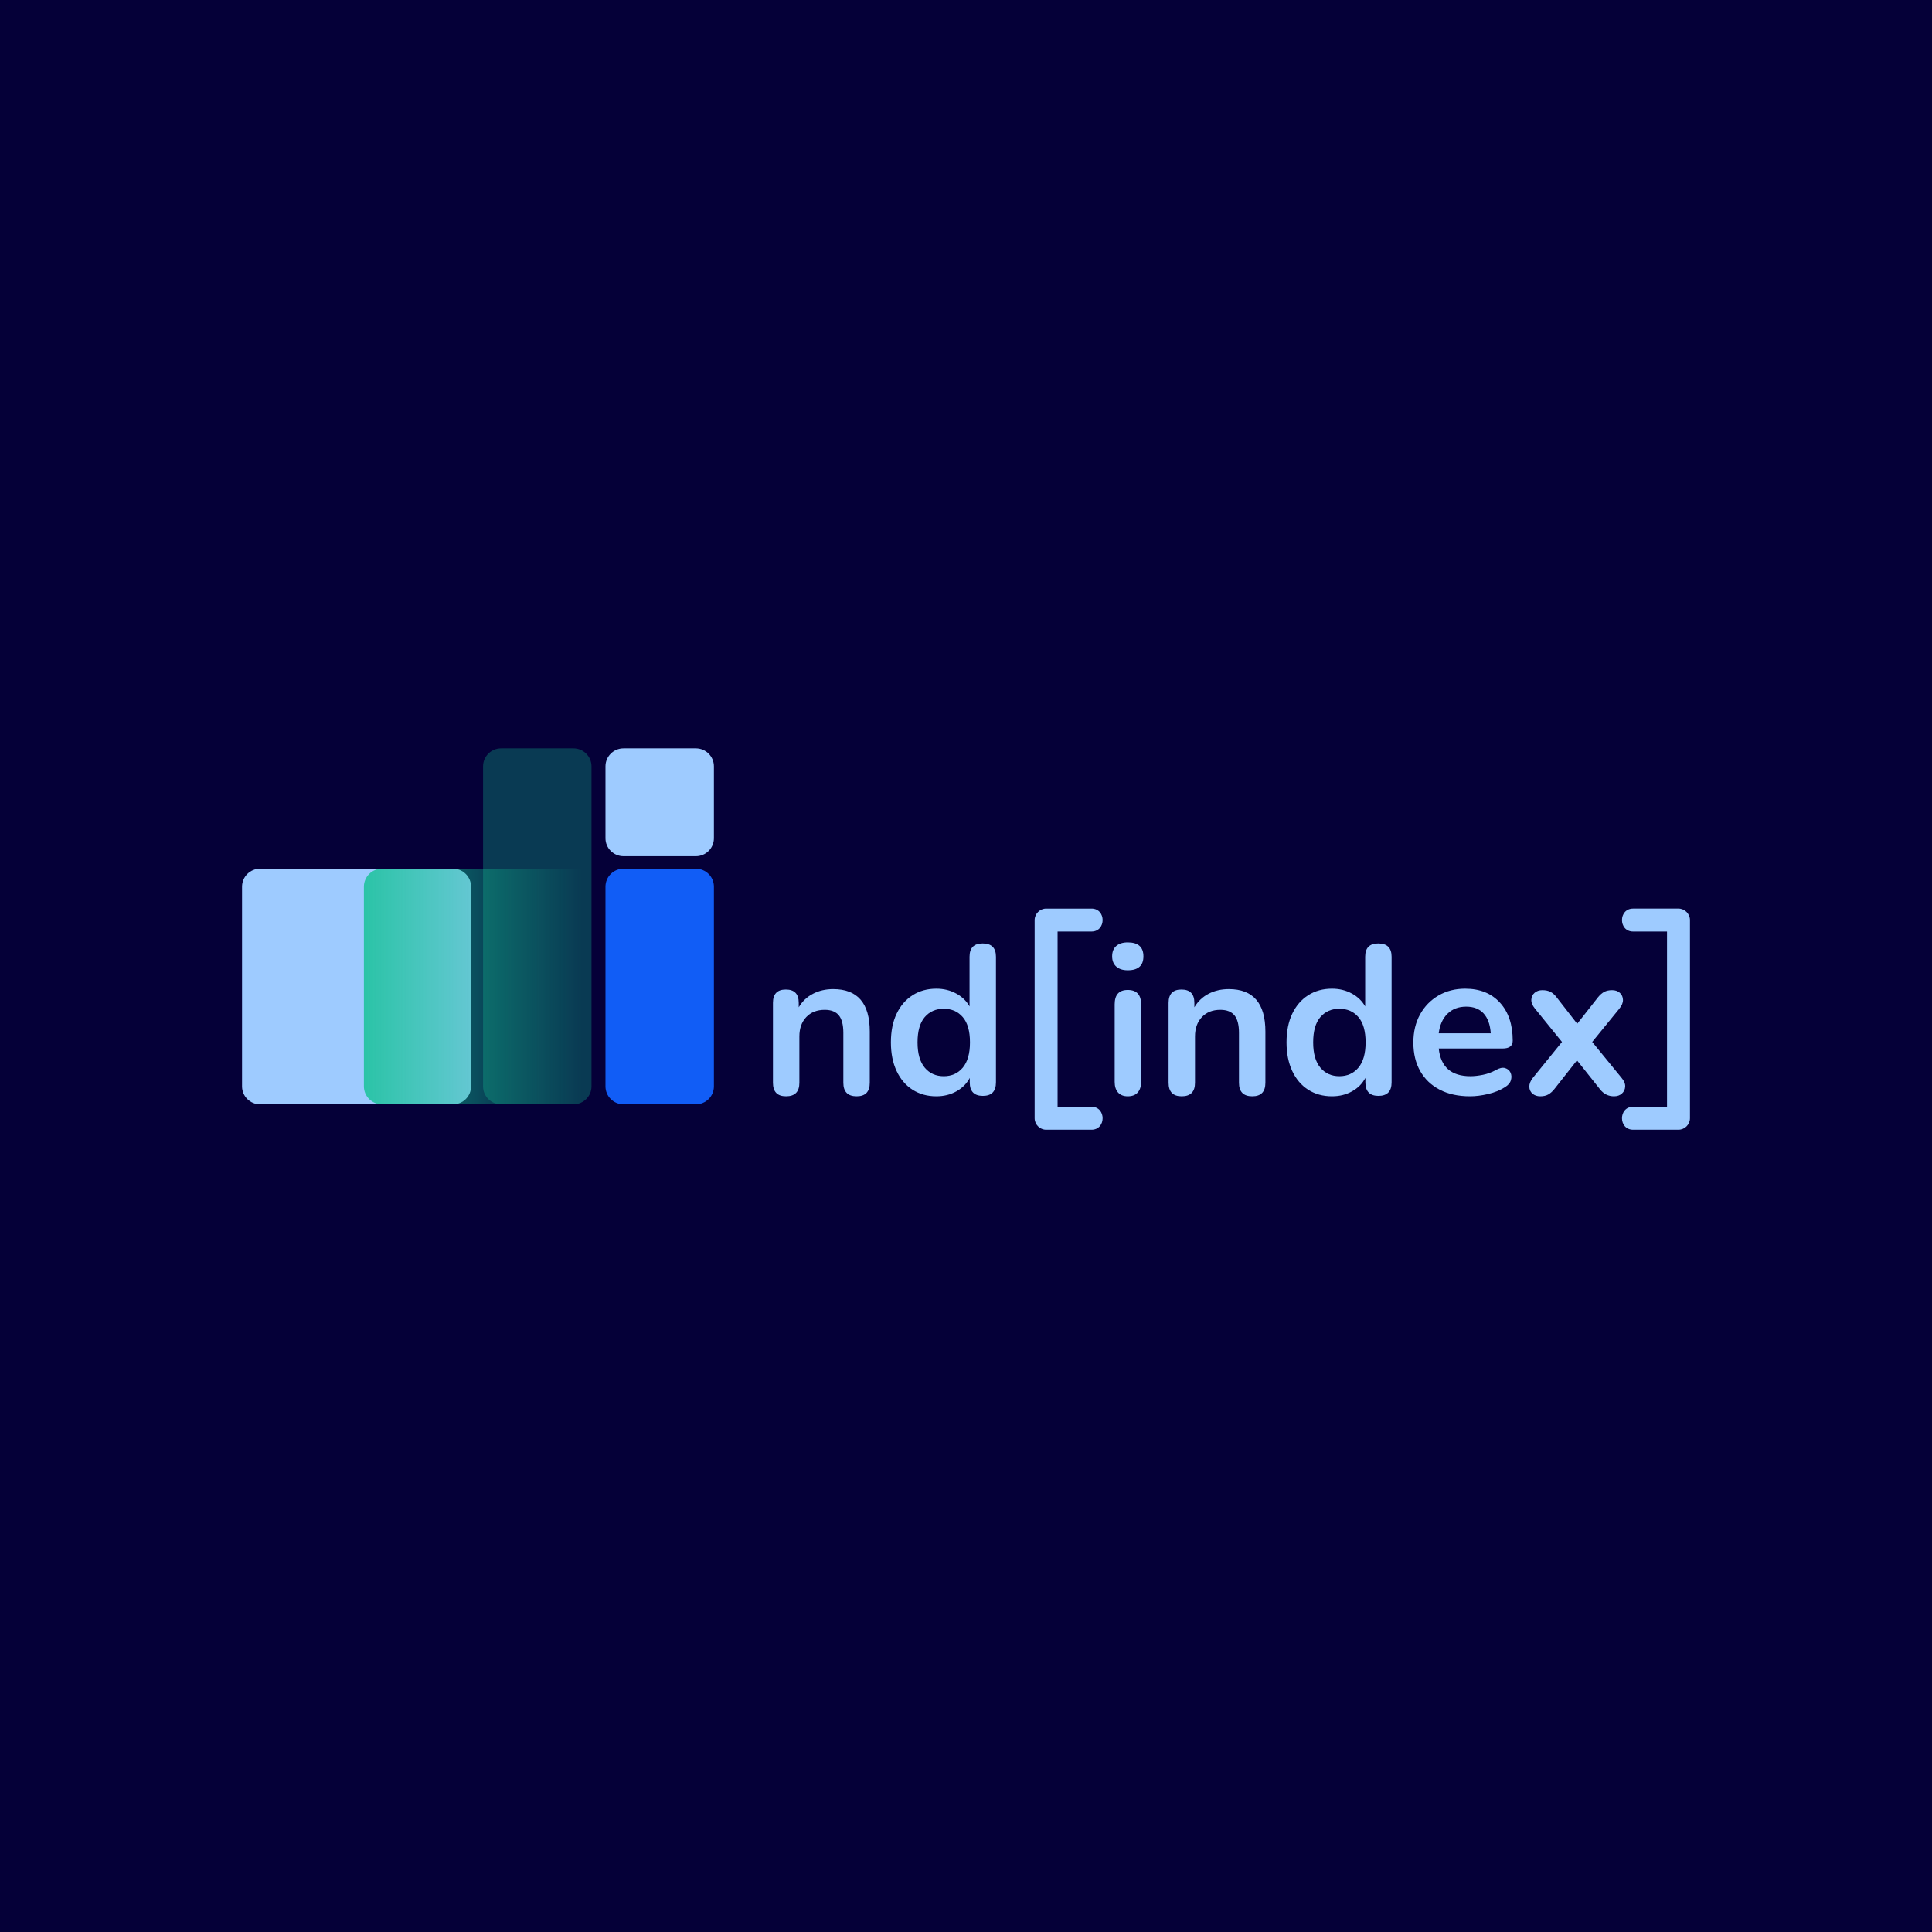
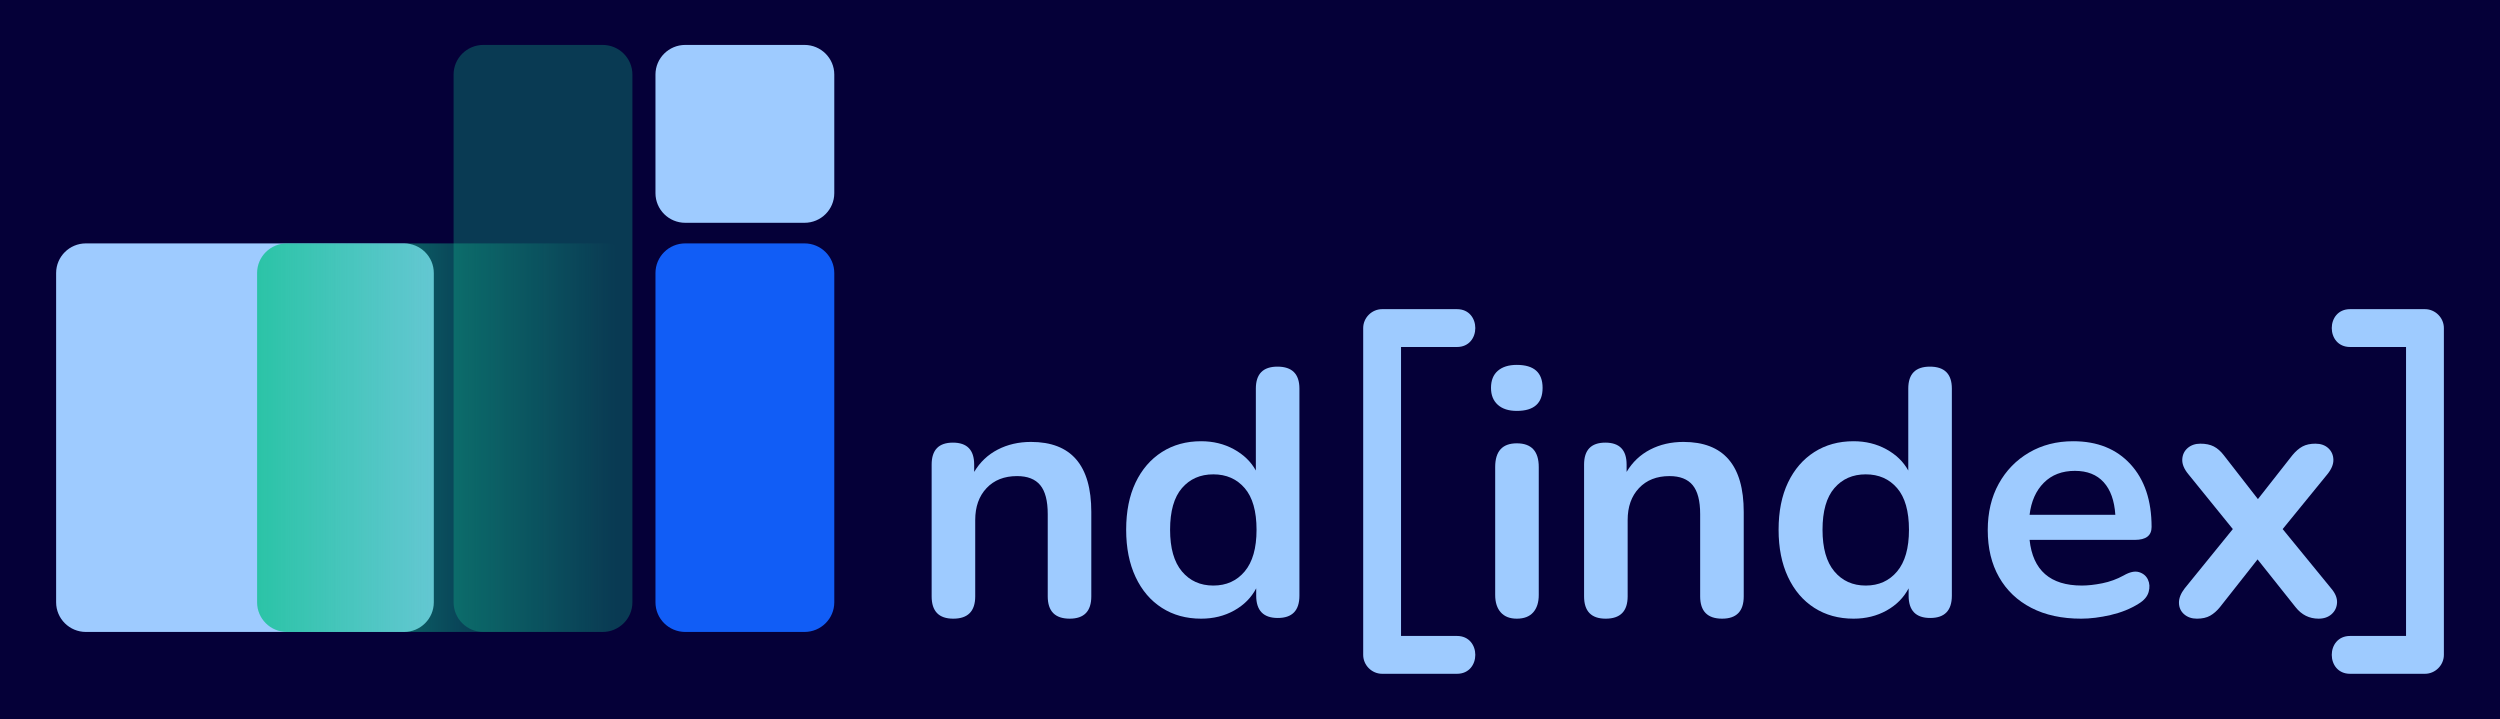
- <svg xmlns="http://www.w3.org/2000/svg" version="1.1" id="Layer_1" x="0px" y="0px" width="720px" height="720px" viewBox="0 0 720 720" enable-background="new 0 0 720 720" xml:space="preserve">
-   <rect x="-35.535" y="-16.447" fill="#050038" width="770.101" height="756.449" />
+ <svg xmlns="http://www.w3.org/2000/svg" version="1.1" id="Layer_1" x="0px" y="0px" width="720px" height="206.99px" viewBox="0 0 720 206.99" enable-background="new 0 0 720 206.99" xml:space="preserve">
+   <rect x="0" y="-0.505" fill="#050038" width="720" height="208" />
  <g>
-     <path fill="#9ECBFF" d="M292.941,408.548c-3.257,0-4.885-1.68-4.885-5.042v-29.778c0-3.31,1.602-4.964,4.806-4.964   c3.203,0,4.805,1.654,4.805,4.964v1.654c1.312-2.206,3.085-3.887,5.318-5.043c2.232-1.153,4.739-1.733,7.523-1.733   c9.086,0,13.629,5.279,13.629,15.835v19.065c0,3.362-1.628,5.042-4.884,5.042c-3.309,0-4.963-1.68-4.963-5.042v-18.592   c0-2.993-0.565-5.172-1.694-6.538c-1.13-1.366-2.875-2.048-5.239-2.048c-2.889,0-5.187,0.906-6.894,2.718   c-1.707,1.812-2.56,4.214-2.56,7.208v17.253C297.903,406.869,296.249,408.548,292.941,408.548z" />
-     <path fill="#9ECBFF" d="M348.952,408.548c-3.362,0-6.316-0.813-8.863-2.442c-2.548-1.628-4.53-3.951-5.948-6.972   c-1.418-3.02-2.127-6.579-2.127-10.675c0-4.148,0.709-7.706,2.127-10.674c1.419-2.967,3.4-5.265,5.948-6.894   c2.547-1.626,5.501-2.442,8.863-2.442c2.73,0,5.199,0.605,7.405,1.812c2.206,1.21,3.861,2.811,4.964,4.807v-18.513   c0-3.309,1.627-4.963,4.884-4.963c3.309,0,4.963,1.654,4.963,4.963v46.795c0,3.362-1.628,5.042-4.884,5.042   c-3.257,0-4.884-1.68-4.884-5.042v-1.654c-1.103,2.1-2.758,3.769-4.964,5.002S351.736,408.548,348.952,408.548z M351.71,401.065   c2.941,0,5.304-1.063,7.09-3.19c1.785-2.127,2.679-5.265,2.679-9.415c0-4.2-0.894-7.339-2.679-9.414   c-1.786-2.075-4.149-3.112-7.09-3.112c-2.942,0-5.305,1.037-7.09,3.112c-1.786,2.075-2.678,5.213-2.678,9.414   c0,4.15,0.893,7.288,2.678,9.415C346.404,400.001,348.767,401.065,351.71,401.065z" />
+     <path fill="#9ECBFF" d="M274.539,178.177c-4.151,0-6.225-2.14-6.225-6.425v-37.95c0-4.218,2.041-6.326,6.125-6.326   c4.082,0,6.124,2.108,6.124,6.326v2.108c1.673-2.811,3.931-4.953,6.777-6.427c2.844-1.47,6.04-2.209,9.587-2.209   c11.579,0,17.369,6.728,17.369,20.18v24.297c0,4.285-2.075,6.425-6.224,6.425c-4.216,0-6.325-2.14-6.325-6.425v-23.694   c0-3.815-0.721-6.592-2.159-8.333c-1.44-1.741-3.664-2.61-6.676-2.61c-3.681,0-6.611,1.155-8.785,3.464   c-2.175,2.309-3.263,5.371-3.263,9.186v21.988C280.864,176.036,278.755,178.177,274.539,178.177z" />
+     <path fill="#9ECBFF" d="M345.921,178.177c-4.285,0-8.049-1.036-11.295-3.112c-3.247-2.074-5.773-5.036-7.58-8.885   c-1.807-3.849-2.711-8.384-2.711-13.605c0-5.287,0.904-9.82,2.711-13.603c1.808-3.781,4.333-6.71,7.58-8.786   c3.246-2.072,7.01-3.112,11.295-3.112c3.479,0,6.626,0.771,9.437,2.309c2.811,1.542,4.92,3.582,6.326,6.126v-23.594   c0-4.216,2.073-6.325,6.224-6.325c4.216,0,6.325,2.108,6.325,6.325v59.636c0,4.285-2.075,6.425-6.224,6.425   c-4.151,0-6.224-2.141-6.224-6.425v-2.108c-1.405,2.676-3.515,4.803-6.326,6.375C352.647,177.39,349.468,178.177,345.921,178.177z    M349.435,168.64c3.748,0,6.759-1.355,9.035-4.066c2.275-2.711,3.414-6.71,3.414-11.999c0-5.353-1.139-9.353-3.414-11.997   c-2.276-2.644-5.288-3.965-9.035-3.965c-3.749,0-6.761,1.321-9.036,3.965c-2.276,2.644-3.413,6.644-3.413,11.997   c0,5.288,1.137,9.288,3.413,11.999C342.673,167.284,345.685,168.64,349.435,168.64z" />
    <g>
-       <path fill="#9ECBFF" d="M420.292,361.596c-1.839,0-3.269-0.459-4.293-1.379c-1.024-0.919-1.536-2.192-1.536-3.821    c0-1.681,0.512-2.967,1.536-3.86s2.455-1.339,4.293-1.339c3.887,0,5.831,1.733,5.831,5.199S424.179,361.596,420.292,361.596z     M420.292,408.548c-1.576,0-2.784-0.473-3.624-1.418c-0.84-0.945-1.26-2.258-1.26-3.939V374.28c0-3.572,1.628-5.358,4.884-5.358    c3.31,0,4.964,1.786,4.964,5.358v28.912c0,1.681-0.422,2.993-1.26,3.939C423.155,408.076,421.92,408.548,420.292,408.548z" />
-       <path fill="#9ECBFF" d="M440.38,408.548c-3.257,0-4.884-1.68-4.884-5.042v-29.778c0-3.31,1.602-4.964,4.805-4.964    c3.203,0,4.807,1.654,4.807,4.964v1.654c1.311-2.206,3.083-3.887,5.317-5.043c2.231-1.153,4.739-1.733,7.523-1.733    c9.086,0,13.629,5.279,13.629,15.835v19.065c0,3.362-1.629,5.042-4.884,5.042c-3.31,0-4.964-1.68-4.964-5.042v-18.592    c0-2.993-0.564-5.172-1.694-6.538s-2.875-2.048-5.239-2.048c-2.889,0-5.186,0.906-6.893,2.718c-1.708,1.812-2.56,4.214-2.56,7.208    v17.253C445.344,406.869,443.69,408.548,440.38,408.548z" />
-       <path fill="#9ECBFF" d="M496.393,408.548c-3.362,0-6.316-0.813-8.864-2.442c-2.548-1.628-4.53-3.951-5.948-6.972    c-1.418-3.02-2.127-6.579-2.127-10.675c0-4.148,0.709-7.706,2.127-10.674c1.418-2.967,3.4-5.265,5.948-6.894    c2.548-1.626,5.502-2.442,8.864-2.442c2.73,0,5.199,0.605,7.405,1.812c2.206,1.21,3.86,2.811,4.963,4.807v-18.513    c0-3.309,1.628-4.963,4.885-4.963c3.309,0,4.963,1.654,4.963,4.963v46.795c0,3.362-1.629,5.042-4.884,5.042    c-3.258,0-4.885-1.68-4.885-5.042v-1.654c-1.103,2.1-2.757,3.769-4.963,5.002C501.671,407.931,499.176,408.548,496.393,408.548z     M499.15,401.065c2.94,0,5.305-1.063,7.09-3.19s2.678-5.265,2.678-9.415c0-4.2-0.893-7.339-2.678-9.414    c-1.785-2.075-4.15-3.112-7.09-3.112c-2.941,0-5.306,1.037-7.09,3.112c-1.786,2.075-2.678,5.213-2.678,9.414    c0,4.15,0.892,7.288,2.678,9.415C493.844,400.001,496.209,401.065,499.15,401.065z" />
-       <path fill="#9ECBFF" d="M547.835,408.548c-4.359,0-8.114-0.813-11.265-2.442c-3.152-1.628-5.582-3.939-7.288-6.932    c-1.706-2.993-2.56-6.54-2.56-10.636c0-3.991,0.827-7.484,2.481-10.477c1.654-2.993,3.939-5.344,6.855-7.052    c2.915-1.705,6.236-2.56,9.965-2.56c5.462,0,9.781,1.733,12.958,5.201c3.178,3.466,4.767,8.193,4.767,14.179    c0,1.944-1.26,2.915-3.783,2.915h-23.79c0.734,6.882,4.673,10.321,11.816,10.321c1.365,0,2.901-0.17,4.608-0.512    c1.706-0.342,3.321-0.933,4.845-1.772c1.366-0.788,2.521-1.037,3.468-0.748c0.945,0.288,1.615,0.854,2.009,1.694    c0.394,0.84,0.445,1.772,0.158,2.797c-0.29,1.024-1.038,1.903-2.245,2.639c-1.84,1.156-3.953,2.009-6.343,2.56    S549.883,408.548,547.835,408.548z M546.417,375.146c-2.889,0-5.227,0.893-7.011,2.678c-1.786,1.785-2.864,4.202-3.23,7.247    h19.379c-0.21-3.203-1.09-5.659-2.639-7.365C551.367,376,549.199,375.146,546.417,375.146z" />
-       <path fill="#9ECBFF" d="M573.989,408.548c-1.155,0-2.114-0.329-2.875-0.985c-0.761-0.656-1.155-1.509-1.182-2.56    s0.407-2.154,1.3-3.309l10.872-13.393l-10.085-12.446c-0.945-1.155-1.391-2.258-1.339-3.309c0.052-1.051,0.46-1.903,1.221-2.562    c0.761-0.656,1.72-0.985,2.875-0.985c1.208,0,2.218,0.211,3.033,0.63c0.814,0.422,1.563,1.078,2.246,1.969l7.72,9.927l7.799-9.927    c0.736-0.892,1.497-1.547,2.284-1.969c0.788-0.419,1.76-0.63,2.915-0.63c1.208,0,2.179,0.343,2.916,1.024    c0.734,0.684,1.114,1.55,1.142,2.601c0.025,1.051-0.433,2.154-1.379,3.309l-10.085,12.368l10.951,13.393    c0.945,1.103,1.39,2.179,1.339,3.23c-0.053,1.051-0.461,1.917-1.221,2.6c-0.762,0.682-1.747,1.024-2.955,1.024    c-2.1,0-3.833-0.867-5.199-2.6l-8.586-10.794l-8.508,10.794c-0.684,0.841-1.419,1.484-2.207,1.93    C576.195,408.325,575.198,408.548,573.989,408.548z" />
+       <path fill="#9ECBFF" d="M436.837,118.34c-2.343,0-4.166-0.584-5.471-1.757c-1.305-1.171-1.958-2.793-1.958-4.869    c0-2.142,0.653-3.781,1.958-4.919s3.128-1.707,5.471-1.707c4.953,0,7.431,2.209,7.431,6.626S441.791,118.34,436.837,118.34z     M436.837,178.177c-2.008,0-3.548-0.602-4.618-1.807c-1.07-1.205-1.606-2.877-1.606-5.02v-36.845c0-4.552,2.074-6.828,6.224-6.828    c4.218,0,6.326,2.277,6.326,6.828v36.845c0,2.142-0.538,3.815-1.606,5.02C440.485,177.575,438.911,178.177,436.837,178.177z" />
+       <path fill="#9ECBFF" d="M462.437,178.177c-4.15,0-6.224-2.14-6.224-6.425v-37.95c0-4.218,2.042-6.326,6.124-6.326    s6.126,2.108,6.126,6.326v2.108c1.671-2.811,3.93-4.953,6.776-6.427c2.843-1.47,6.04-2.209,9.587-2.209    c11.579,0,17.37,6.728,17.37,20.18v24.297c0,4.285-2.076,6.425-6.224,6.425c-4.218,0-6.326-2.14-6.326-6.425v-23.694    c0-3.815-0.719-6.592-2.158-8.333s-3.664-2.61-6.676-2.61c-3.682,0-6.61,1.155-8.784,3.464c-2.176,2.309-3.263,5.371-3.263,9.186    v21.988C468.764,176.036,466.655,178.177,462.437,178.177z" />
+       <path fill="#9ECBFF" d="M533.821,178.177c-4.285,0-8.049-1.036-11.296-3.112c-3.247-2.074-5.773-5.036-7.58-8.885    c-1.807-3.849-2.711-8.384-2.711-13.605c0-5.287,0.904-9.82,2.711-13.603c1.807-3.781,4.333-6.71,7.58-8.786    c3.247-2.072,7.011-3.112,11.296-3.112c3.48,0,6.626,0.771,9.437,2.309c2.811,1.542,4.919,3.582,6.325,6.126v-23.594    c0-4.216,2.074-6.325,6.226-6.325c4.216,0,6.325,2.108,6.325,6.325v59.636c0,4.285-2.076,6.425-6.224,6.425    c-4.152,0-6.226-2.141-6.226-6.425v-2.108c-1.405,2.676-3.514,4.803-6.325,6.375C540.547,177.39,537.367,178.177,533.821,178.177z     M537.335,168.64c3.747,0,6.76-1.355,9.035-4.066c2.275-2.711,3.413-6.71,3.413-11.999c0-5.353-1.138-9.353-3.413-11.997    c-2.275-2.644-5.288-3.965-9.035-3.965c-3.749,0-6.762,1.321-9.035,3.965c-2.277,2.644-3.413,6.644-3.413,11.997    c0,5.288,1.137,9.288,3.413,11.999C530.573,167.284,533.586,168.64,537.335,168.64z" />
+       <path fill="#9ECBFF" d="M599.378,178.177c-5.556,0-10.34-1.036-14.356-3.112c-4.017-2.074-7.113-5.02-9.288-8.834    s-3.263-8.334-3.263-13.555c0-5.086,1.054-9.537,3.162-13.352s5.02-6.81,8.736-8.987c3.714-2.173,7.947-3.263,12.7-3.263    c6.961,0,12.465,2.209,16.514,6.628c4.05,4.417,6.076,10.441,6.076,18.07c0,2.478-1.606,3.714-4.821,3.714H584.52    c0.936,8.77,5.955,13.153,15.059,13.153c1.739,0,3.697-0.217,5.873-0.653c2.175-0.436,4.233-1.189,6.174-2.259    c1.741-1.004,3.213-1.321,4.419-0.954c1.205,0.368,2.058,1.088,2.56,2.158c0.502,1.07,0.567,2.259,0.201,3.564    c-0.369,1.305-1.323,2.426-2.861,3.363c-2.345,1.474-5.038,2.56-8.083,3.263C604.816,177.826,601.989,178.177,599.378,178.177z     M597.571,135.609c-3.682,0-6.662,1.138-8.935,3.413c-2.277,2.275-3.65,5.355-4.116,9.236h24.696    c-0.267-4.082-1.389-7.212-3.363-9.387C603.88,136.697,601.117,135.609,597.571,135.609z" />
+       <path fill="#9ECBFF" d="M632.71,178.177c-1.472,0-2.694-0.419-3.664-1.255c-0.97-0.835-1.472-1.924-1.506-3.263    c-0.034-1.339,0.518-2.745,1.656-4.216l13.856-17.068L630.2,136.513c-1.205-1.472-1.773-2.877-1.707-4.216    c0.066-1.339,0.586-2.426,1.556-3.265c0.97-0.835,2.193-1.255,3.664-1.255c1.54,0,2.827,0.269,3.865,0.803    c1.038,0.538,1.992,1.373,2.863,2.51l9.838,12.651l9.939-12.651c0.938-1.137,1.907-1.972,2.911-2.51    c1.004-0.534,2.243-0.803,3.715-0.803c1.54,0,2.777,0.437,3.716,1.305c0.936,0.871,1.42,1.976,1.456,3.315    c0.032,1.339-0.552,2.745-1.757,4.216l-12.852,15.761l13.956,17.068c1.205,1.405,1.771,2.777,1.707,4.116    c-0.068,1.339-0.588,2.443-1.556,3.313c-0.972,0.869-2.227,1.305-3.766,1.305c-2.677,0-4.885-1.104-6.626-3.313l-10.943-13.755    l-10.842,13.755c-0.871,1.072-1.809,1.891-2.813,2.46C635.521,177.892,634.25,178.177,632.71,178.177z" />
    </g>
-     <path fill="#11C293" fill-opacity="0.3" d="M213.698,278.889h-26.941c-3.72,0-6.735,3-6.735,6.7v24.896v1.903v17.4v7.496v15.87   v1.53v1.903v21.463v1.903v1.53v23.366c0,3.7,3.016,6.7,6.735,6.7h26.941c3.72,0,6.735-2.999,6.735-6.7v-23.366v-1.53v-1.903   v-21.463v-1.903v-1.53v-15.87v-7.496v-17.4v-1.903v-24.896C220.433,281.889,217.418,278.889,213.698,278.889z" />
-     <path fill="#9ECBFF" d="M168.817,323.74h-24.736h-2.205h-18.001h-6.735H96.935c-3.72,0-6.735,3-6.735,6.7v21.597v5.202v20.81v0.787   v26.012c0,3.7,3.016,6.7,6.735,6.7h20.206h6.735h18.001h2.205h24.736c3.72,0,6.735-2.999,6.735-6.7v-26.012v-0.787v-20.81v-5.202   V330.44C175.552,326.74,172.537,323.74,168.817,323.74z" />
-     <path fill="#9ECBFF" d="M225.643,285.589c0-3.7,3.016-6.7,6.735-6.7h26.941c3.72,0,6.735,3,6.735,6.7v26.799   c0,3.7-3.015,6.7-6.735,6.7h-26.941c-3.72,0-6.735-2.999-6.735-6.7V285.589z" />
-     <path fill="#115DF6" d="M259.319,323.74h-26.941c-3.72,0-6.735,3-6.735,6.7v21.597v5.202v20.81v0.787v26.012   c0,3.7,3.016,6.7,6.735,6.7h26.941c3.72,0,6.735-2.999,6.735-6.7v-26.012v-0.787v-20.81v-5.202V330.44   C266.054,326.74,263.039,323.74,259.319,323.74z" />
-     <linearGradient id="SVGID_1_" gradientUnits="userSpaceOnUse" x1="117.564" y1="367.644" x2="216.69" y2="367.644">
+     <path fill="#11C293" fill-opacity="0.3" d="M173.551,12.938h-34.334c-4.74,0-8.584,3.823-8.584,8.538v31.727v2.426v22.174v9.553   v20.225v1.95v2.425v27.352v2.426v1.95v29.778c0,4.716,3.843,8.538,8.584,8.538h34.334c4.74,0,8.583-3.822,8.583-8.538v-29.778   v-1.95v-2.426v-27.352v-2.425v-1.95V87.357v-9.553V55.629v-2.426V21.476C182.134,16.761,178.292,12.938,173.551,12.938z" />
+     <path fill="#9ECBFF" d="M116.354,70.097H84.831h-2.81h-22.94h-8.583h-25.75c-4.74,0-8.584,3.823-8.584,8.538v27.523v6.63v26.521   v1.003v33.151c0,4.716,3.843,8.538,8.584,8.538h25.75h8.583h22.94h2.81h31.523c4.741,0,8.583-3.822,8.583-8.538v-33.151v-1.003   v-26.521v-6.63V78.635C124.937,73.92,121.095,70.097,116.354,70.097z" />
+     <path fill="#9ECBFF" d="M188.774,21.476c0-4.715,3.843-8.538,8.584-8.538h34.333c4.741,0,8.583,3.823,8.583,8.538v34.153   c0,4.716-3.843,8.538-8.583,8.538h-34.333c-4.741,0-8.584-3.822-8.584-8.538V21.476z" />
+     <path fill="#115DF6" d="M231.692,70.097h-34.333c-4.74,0-8.584,3.823-8.584,8.538v27.523v6.63v26.521v1.003v33.151   c0,4.716,3.843,8.538,8.584,8.538h34.333c4.741,0,8.583-3.822,8.583-8.538v-33.151v-1.003v-26.521v-6.63V78.635   C240.275,73.92,236.432,70.097,231.692,70.097z" />
+     <linearGradient id="SVGID_1_" gradientUnits="userSpaceOnUse" x1="51.037" y1="126.049" x2="177.364" y2="126.049">
      <stop offset="0" style="stop-color:#11C293" />
      <stop offset="1" style="stop-color:#11C293;stop-opacity:0" />
    </linearGradient>
-     <path fill="url(#SVGID_1_)" d="M214.233,323.74h-24.736h-2.205h-18.001h-6.735h-20.206c-3.72,0-6.735,3-6.735,6.7v21.597v5.202   v20.81v0.787v26.012c0,3.7,3.016,6.7,6.735,6.7h20.206h6.735h18.001h2.205h24.736c3.72,0,6.735-2.999,6.735-6.7v-26.012v-0.787   v-20.81v-5.202V330.44C220.968,326.74,217.953,323.74,214.233,323.74z" />
+     <path fill="url(#SVGID_1_)" d="M174.233,70.097H142.71h-2.81h-22.94h-8.583h-25.75c-4.74,0-8.584,3.823-8.584,8.538v27.523v6.63   v26.521v1.003v33.151c0,4.716,3.843,8.538,8.584,8.538h25.75h8.583h22.94h2.81h31.523c4.741,0,8.583-3.822,8.583-8.538v-33.151   v-1.003v-26.521v-6.63V78.635C182.816,73.92,178.974,70.097,174.233,70.097z" />
    <g>
      <g>
-         <path fill="#9ECBFF" d="M406.78,412.454c-5.641,0-11.283,0-16.924,0c1.425,1.425,2.85,2.85,4.276,4.276     c0-24.617,0-49.235,0-73.852c-1.425,1.425-2.85,2.85-4.276,4.276c5.641,0,11.283,0,16.924,0c5.514,0,5.514-8.551,0-8.551     c-5.641,0-11.283,0-16.924,0c-2.331,0-4.276,1.945-4.276,4.276c0,24.617,0,49.235,0,73.852c0,2.331,1.945,4.276,4.276,4.276     c5.641,0,11.283,0,16.924,0C412.295,421.005,412.295,412.454,406.78,412.454L406.78,412.454z" />
+         <path fill="#9ECBFF" d="M419.617,183.154c-7.19,0-14.379,0-21.569,0c1.816,1.816,3.633,3.633,5.449,5.449     c0-31.373,0-62.745,0-94.118c-1.816,1.816-3.633,3.633-5.449,5.449c7.19,0,14.379,0,21.569,0c7.028,0,7.028-10.898,0-10.898     c-7.19,0-14.379,0-21.569,0c-2.97,0-5.449,2.479-5.449,5.449c0,31.373,0,62.745,0,94.118c0,2.97,2.479,5.449,5.449,5.449     c7.19,0,14.379,0,21.569,0C426.645,194.052,426.645,183.154,419.617,183.154L419.617,183.154z" />
      </g>
    </g>
    <g>
      <g>
-         <path fill="#9ECBFF" d="M608.601,347.153c5.641,0,11.283,0,16.924,0c-1.425-1.425-2.85-2.85-4.276-4.276     c0,24.617,0,49.235,0,73.852c1.425-1.425,2.85-2.85,4.276-4.276c-5.641,0-11.283,0-16.924,0c-5.514,0-5.514,8.551,0,8.551     c5.641,0,11.283,0,16.924,0c2.331,0,4.276-1.945,4.276-4.276c0-24.617,0-49.235,0-73.852c0-2.331-1.945-4.276-4.276-4.276     c-5.641,0-11.283,0-16.924,0C603.086,338.602,603.086,347.153,608.601,347.153L608.601,347.153z" />
+         <path fill="#9ECBFF" d="M676.819,99.934c7.19,0,14.379,0,21.569,0c-1.816-1.816-3.633-3.633-5.449-5.449     c0,31.373,0,62.745,0,94.118c1.816-1.816,3.633-3.633,5.449-5.449c-7.19,0-14.379,0-21.569,0c-7.028,0-7.028,10.898,0,10.898     c7.19,0,14.379,0,21.569,0c2.97,0,5.449-2.479,5.449-5.449c0-31.373,0-62.745,0-94.118c0-2.97-2.479-5.449-5.449-5.449     c-7.19,0-14.379,0-21.569,0C669.791,89.036,669.791,99.934,676.819,99.934L676.819,99.934z" />
      </g>
    </g>
  </g>
</svg>
